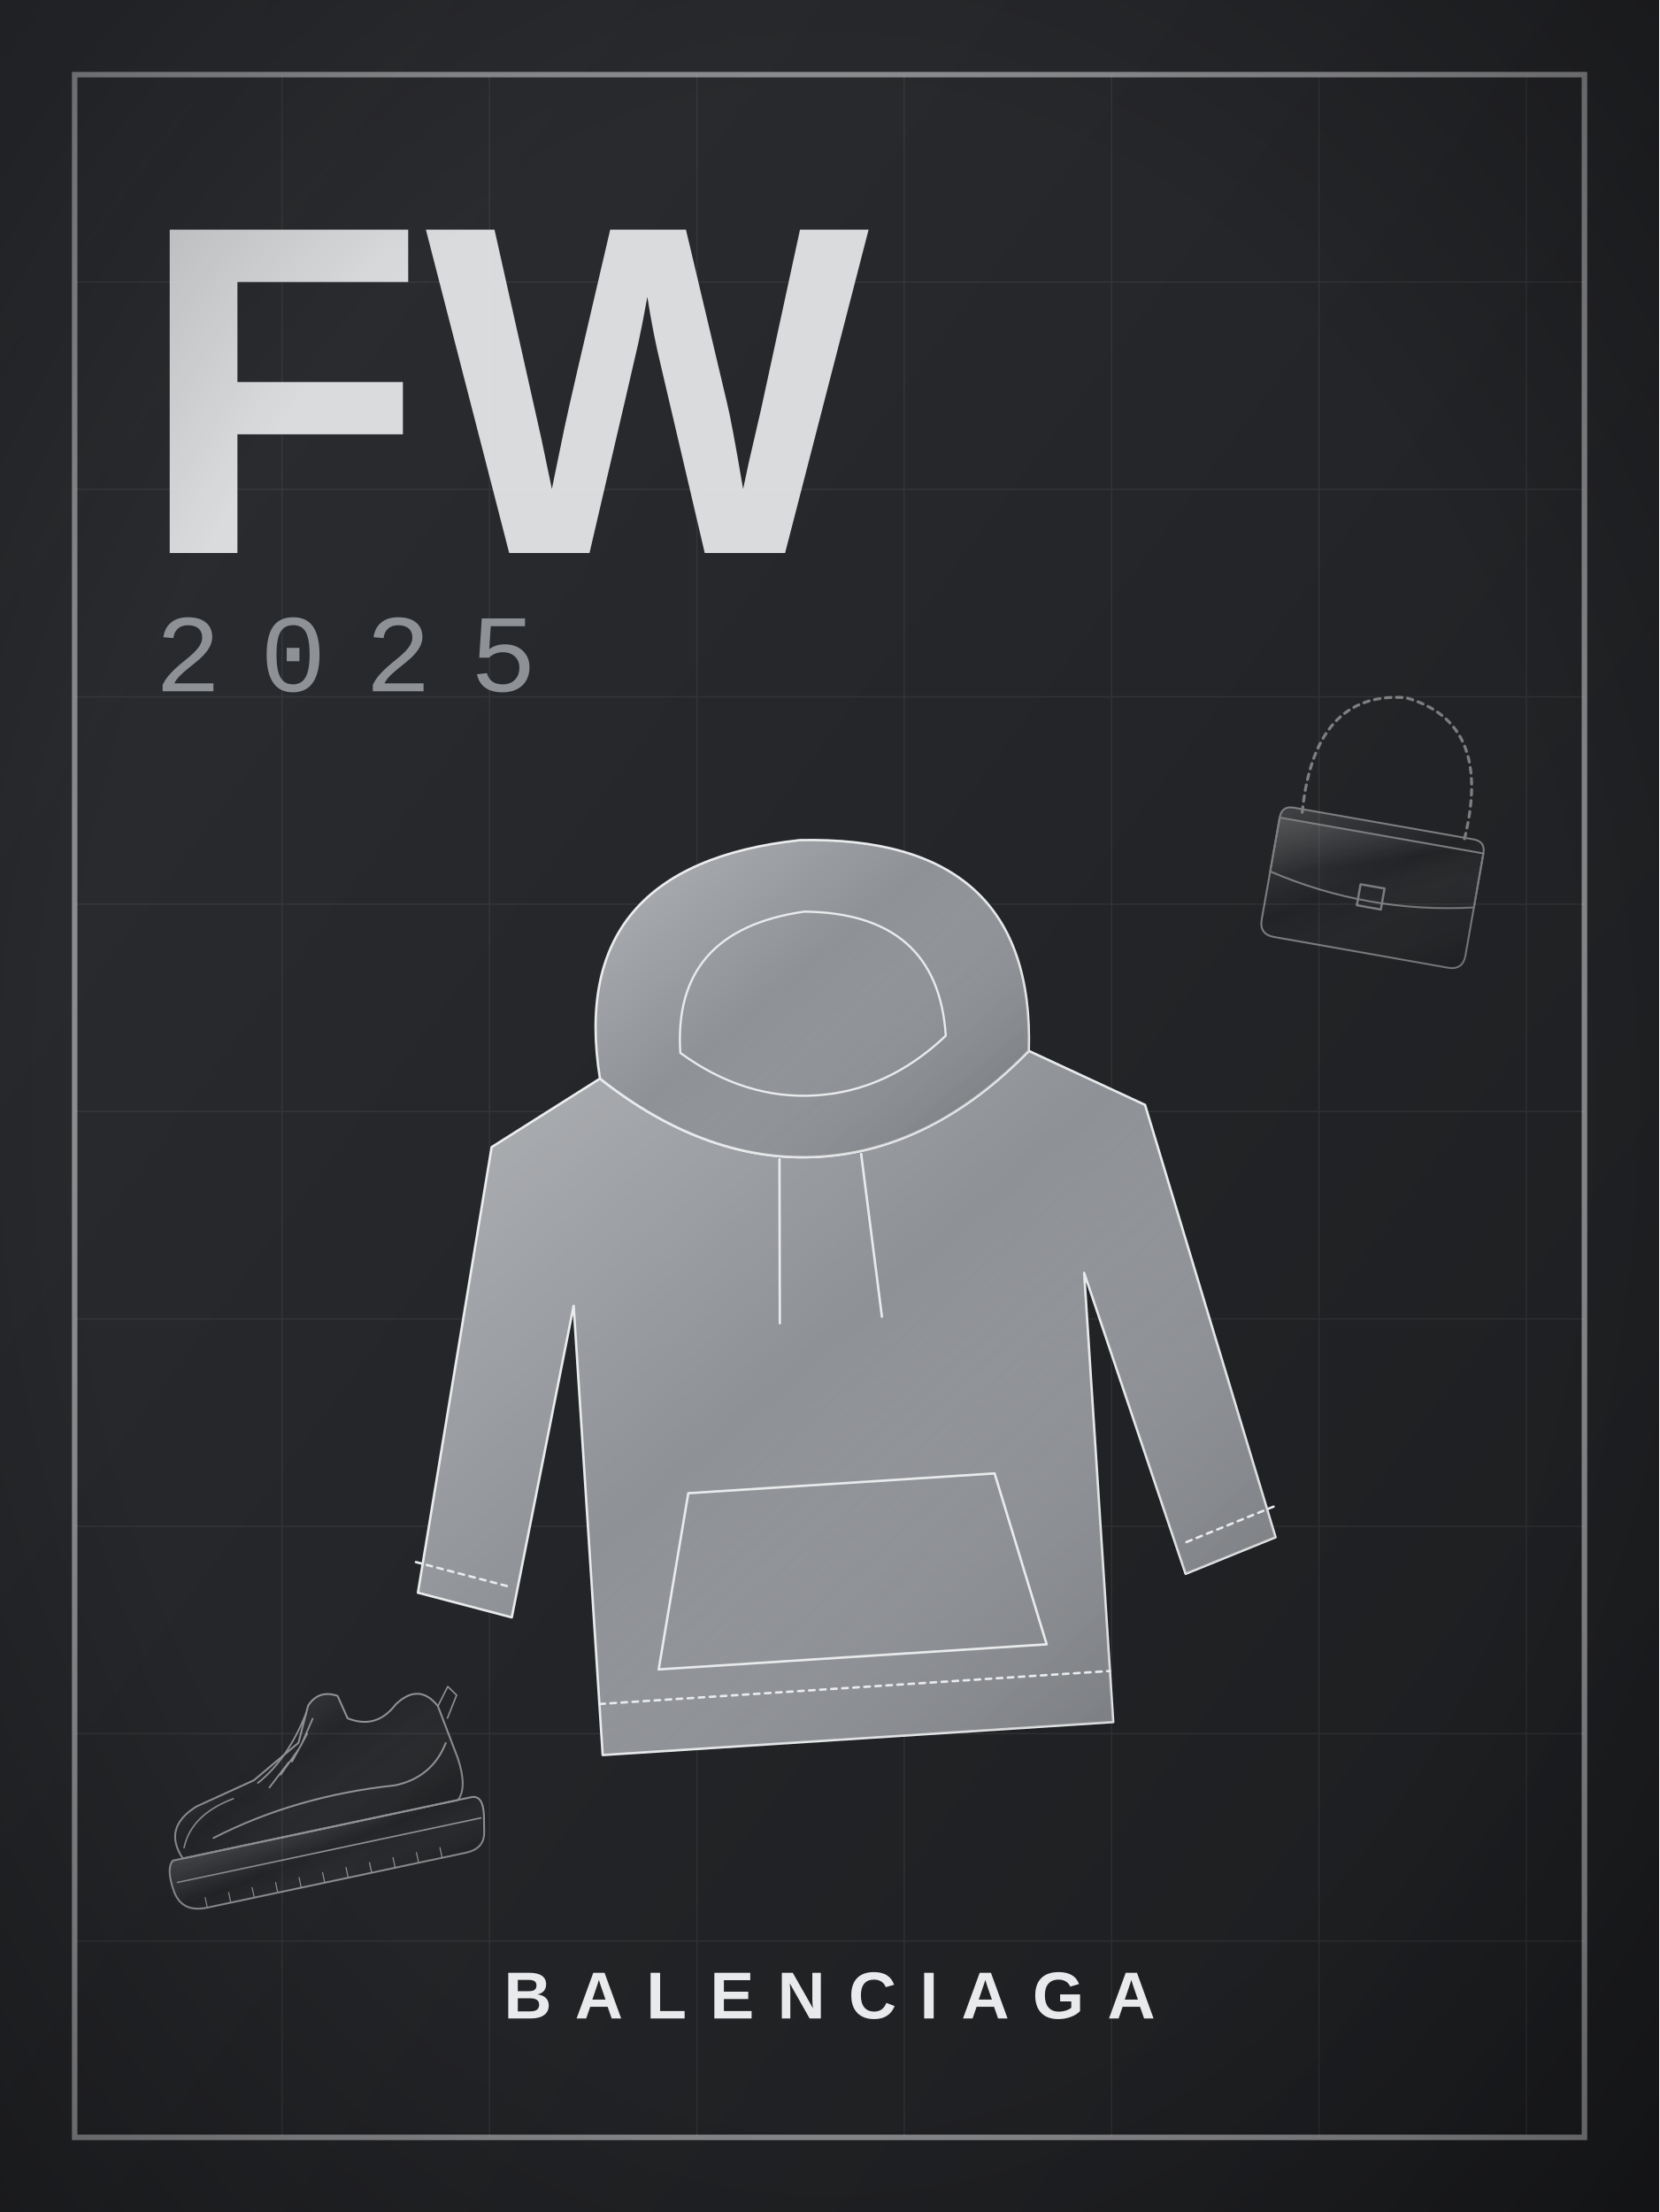
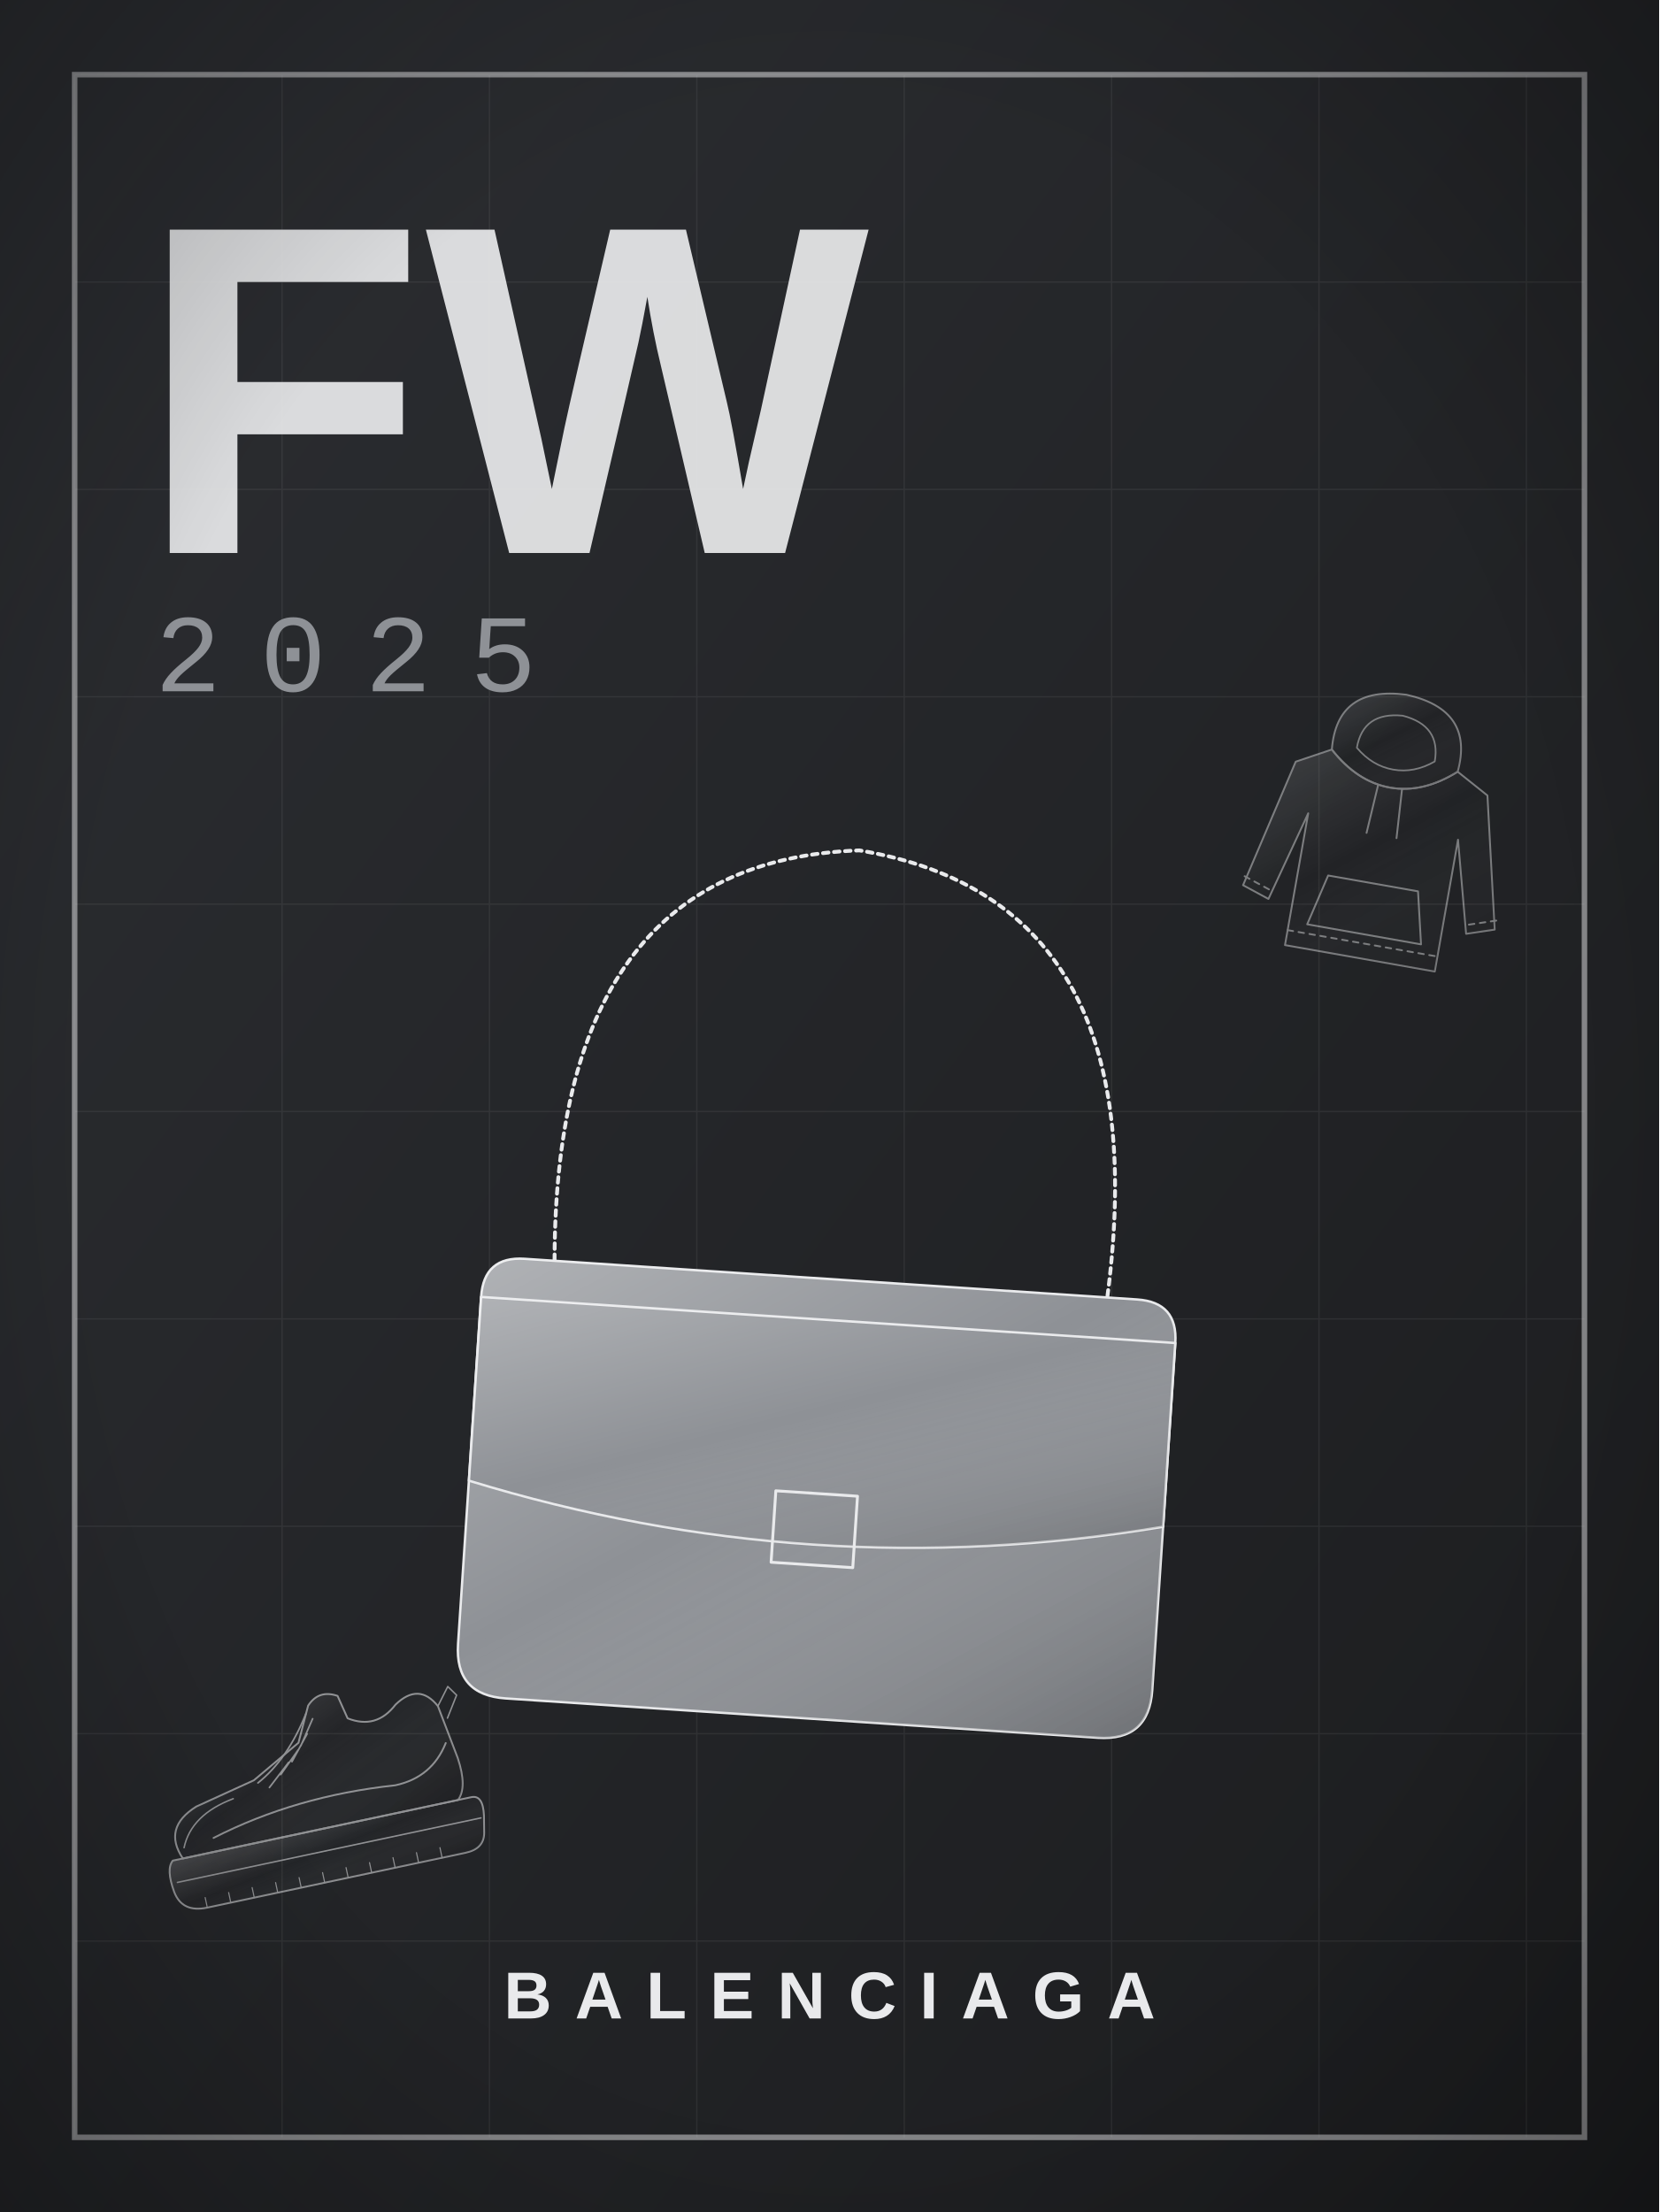
<svg xmlns="http://www.w3.org/2000/svg" viewBox="0 0 600 800" width="900" height="1200">
  <defs>
    <radialGradient id="bg" cx="50%" cy="42%" r="80%">
      <stop offset="0" stop-color="#2C2E32" />
      <stop offset="1" stop-color="#1B1C1E" />
    </radialGradient>
    <linearGradient id="bgd" x1="0" y1="0" x2="1" y2="1">
      <stop offset="0" stop-color="#2C2E32" />
      <stop offset="1" stop-color="#1B1C1E" />
    </linearGradient>
    <linearGradient id="sheen" x1="0" y1="0" x2="1" y2="1">
      <stop offset="0" stop-color="#fff" stop-opacity=".30" />
      <stop offset=".45" stop-color="#fff" stop-opacity="0" />
      <stop offset="1" stop-color="#000" stop-opacity=".22" />
    </linearGradient>
    <linearGradient id="multi" x1="0" y1="0" x2="1" y2="1">
      <stop offset="0" stop-color="#B3122E" />
      <stop offset=".35" stop-color="#C9A227" />
      <stop offset=".7" stop-color="#2F5D46" />
      <stop offset="1" stop-color="#3557A0" />
    </linearGradient>
    <radialGradient id="vig" cx="50%" cy="50%" r="75%">
      <stop offset=".6" stop-color="#000" stop-opacity="0" />
      <stop offset="1" stop-color="#000" stop-opacity=".35" />
    </radialGradient>
  </defs>
  <rect width="600" height="800" fill="url(#bgd)" />
  <path d="M27 27 L27 773 M102 27 L102 773 M177 27 L177 773 M252 27 L252 773 M327 27 L327 773 M402 27 L402 773 M477 27 L477 773 M552 27 L552 773 M27 27 L573 27 M27 102 L573 102 M27 177 L573 177 M27 252 L573 252 M27 327 L573 327 M27 402 L573 402 M27 477 L573 477 M27 552 L573 552 M27 627 L573 627 M27 702 L573 702 " stroke="#E9EAEC" stroke-width="0.5" opacity="0.07" />
  <rect x="27" y="27" width="546" height="746" fill="none" stroke="#E9EAEC" stroke-width="2" opacity="0.5" />
-   <g transform="translate(300 470) rotate(-3.7) scale(1.85) translate(-100 -100)">
-     <path d="M58 54 L36 66 L16 152 L34 158 L50 98 L50 186 L150 186 L150 98 L166 158 L184 152 L164 66 L142 54 Q122 72 100 72 Q78 72 58 54 Z" fill="#8E9196" stroke="#E9EAEC" stroke-width="1.3" stroke-linejoin="round" stroke-linecap="round" vector-effect="non-scaling-stroke" />
-     <path d="M58 54 L36 66 L16 152 L34 158 L50 98 L50 186 L150 186 L150 98 L166 158 L184 152 L164 66 L142 54 Q122 72 100 72 Q78 72 58 54 Z" fill="url(#sheen)" stroke="none" />
-     <path d="M58 54 Q54 12 100 10 Q146 12 142 54 Q122 72 100 72 Q78 72 58 54 Z" fill="#8E9196" stroke="#E9EAEC" stroke-width="1.3" stroke-linejoin="round" stroke-linecap="round" vector-effect="non-scaling-stroke" />
-     <path d="M58 54 Q54 12 100 10 Q146 12 142 54 Q122 72 100 72 Q78 72 58 54 Z" fill="url(#sheen)" stroke="none" />
-     <path d="M74 50 Q74 26 100 24 Q126 26 126 50 Q114 60 100 60 Q86 60 74 50 Z" fill="none" stroke="#E9EAEC" stroke-width="1.17" stroke-linejoin="round" stroke-linecap="round" vector-effect="non-scaling-stroke" />
-     <path d="M70 136 L130 136 L138 170 L62 170 Z" fill="none" stroke="#E9EAEC" stroke-width="1.3" stroke-linejoin="round" stroke-linecap="round" vector-effect="non-scaling-stroke" />
-     <path d="M92 72 L90 104 M108 72 L110 104" fill="none" stroke="#E9EAEC" stroke-width="1.3" stroke-linejoin="round" stroke-linecap="round" vector-effect="non-scaling-stroke" />
-     <path d="M50 176 L150 176 M16 146 L34 152 M184 146 L166 152" fill="none" stroke="#E9EAEC" stroke-width="1.3" stroke-dasharray="3 3" stroke-linejoin="round" stroke-linecap="round" vector-effect="non-scaling-stroke" />
+   <g transform="translate(300 470) rotate(3.8) scale(1.85) translate(-100 -100)">
+     <path d="M46 98 Q40 18 100 12 Q160 18 154 98" fill="none" stroke="#E9EAEC" stroke-width="2.08" stroke-dasharray="3 3" stroke-linejoin="round" stroke-linecap="round" vector-effect="non-scaling-stroke" />
+     <path d="M40 96 L160 96 Q168 96 168 104 L168 172 Q168 182 158 182 L42 182 Q32 182 32 172 L32 104 Q32 96 40 96 Z" fill="#8E9196" stroke="#E9EAEC" stroke-width="1.3" stroke-linejoin="round" stroke-linecap="round" vector-effect="non-scaling-stroke" />
+     <path d="M40 96 L160 96 Q168 96 168 104 L168 172 Q168 182 158 182 L42 182 Q32 182 32 172 L32 104 Q32 96 40 96 Z" fill="url(#sheen)" stroke="none" />
+     <path d="M32 104 L168 104 L168 140 Q100 156 32 140 Z" fill="#8E9196" stroke="#E9EAEC" stroke-width="1.3" stroke-linejoin="round" stroke-linecap="round" vector-effect="non-scaling-stroke" />
+     <path d="M32 104 L168 104 L168 140 Q100 156 32 140 Z" fill="url(#sheen)" stroke="none" />
+     <path d="M92 138 L108 138 L108 152 L92 152 Z" fill="none" stroke="#E9EAEC" stroke-width="1.56" stroke-linejoin="round" stroke-linecap="round" vector-effect="non-scaling-stroke" />
  </g>
  <g transform="translate(110 640) rotate(-12) scale(0.62) translate(-100 -100)" opacity="0.55">
    <path d="M20 136 Q12 116 34 108 L70 100 L100 84 L110 64 Q118 56 128 62 L131 76 Q146 86 160 74 Q176 64 184 80 L189 112 Q191 130 184 136 Z" fill="none" stroke="#E9EAEC" stroke-width="1" stroke-linejoin="round" stroke-linecap="round" vector-effect="non-scaling-stroke" />
    <path d="M20 136 Q12 116 34 108 L70 100 L100 84 L110 64 Q118 56 128 62 L131 76 Q146 86 160 74 Q176 64 184 80 L189 112 Q191 130 184 136 Z" fill="url(#sheen)" stroke="none" />
    <path d="M14 136 L192 136 Q199 136 197 148 L195 158 Q193 167 182 167 L28 167 Q13 167 11 154 Q9 140 14 136 Z" fill="none" stroke="#E9EAEC" stroke-width="1" stroke-linejoin="round" stroke-linecap="round" vector-effect="non-scaling-stroke" />
    <path d="M14 136 L192 136 Q199 136 197 148 L195 158 Q193 167 182 167 L28 167 Q13 167 11 154 Q9 140 14 136 Z" fill="url(#sheen)" stroke="none" />
    <path d="M14 149 L195 149" fill="none" stroke="#E9EAEC" stroke-width="0.8" stroke-linejoin="round" stroke-linecap="round" vector-effect="non-scaling-stroke" />
    <path d="M28 161 L28 167 M42 161 L42 167 M56 161 L56 167 M70 161 L70 167 M84 161 L84 167 M98 161 L98 167 M112 161 L112 167 M126 161 L126 167 M140 161 L140 167 M154 161 L154 167 M168 161 L168 167" fill="none" stroke="#E9EAEC" stroke-width="0.6" stroke-linejoin="round" stroke-linecap="round" vector-effect="non-scaling-stroke" />
    <path d="M72 102 Q92 92 108 68" fill="none" stroke="#E9EAEC" stroke-width="0.9" stroke-linejoin="round" stroke-linecap="round" vector-effect="non-scaling-stroke" />
    <path d="M78 106 L92 94 M86 100 L99 88 M94 94 L106 80 M101 86 L111 72" fill="none" stroke="#E9EAEC" stroke-width="0.9" stroke-linejoin="round" stroke-linecap="round" vector-effect="non-scaling-stroke" />
    <path d="M40 128 Q92 114 150 120 Q172 120 184 102" fill="none" stroke="#E9EAEC" stroke-width="1" stroke-linejoin="round" stroke-linecap="round" vector-effect="non-scaling-stroke" />
    <path d="M22 130 Q30 112 56 108" fill="none" stroke="#E9EAEC" stroke-width="0.8" stroke-linejoin="round" stroke-linecap="round" vector-effect="non-scaling-stroke" />
    <path d="M184 80 L192 70 L196 76 L188 88" fill="none" stroke="#E9EAEC" stroke-width="0.8" stroke-linejoin="round" stroke-linecap="round" vector-effect="non-scaling-stroke" />
  </g>
  <g transform="translate(500 300) rotate(10) scale(0.55) translate(-100 -100)" opacity="0.45">
-     <path d="M46 98 Q40 18 100 12 Q160 18 154 98" fill="none" stroke="#E9EAEC" stroke-width="1.6" stroke-dasharray="3 3" stroke-linejoin="round" stroke-linecap="round" vector-effect="non-scaling-stroke" />
-     <path d="M40 96 L160 96 Q168 96 168 104 L168 172 Q168 182 158 182 L42 182 Q32 182 32 172 L32 104 Q32 96 40 96 Z" fill="none" stroke="#E9EAEC" stroke-width="1" stroke-linejoin="round" stroke-linecap="round" vector-effect="non-scaling-stroke" />
-     <path d="M40 96 L160 96 Q168 96 168 104 L168 172 Q168 182 158 182 L42 182 Q32 182 32 172 L32 104 Q32 96 40 96 Z" fill="url(#sheen)" stroke="none" />
-     <path d="M32 104 L168 104 L168 140 Q100 156 32 140 Z" fill="none" stroke="#E9EAEC" stroke-width="1" stroke-linejoin="round" stroke-linecap="round" vector-effect="non-scaling-stroke" />
-     <path d="M32 104 L168 104 L168 140 Q100 156 32 140 Z" fill="url(#sheen)" stroke="none" />
-     <path d="M92 138 L108 138 L108 152 L92 152 Z" fill="none" stroke="#E9EAEC" stroke-width="1.2" stroke-linejoin="round" stroke-linecap="round" vector-effect="non-scaling-stroke" />
+     <path d="M58 54 L36 66 L16 152 L34 158 L50 98 L50 186 L150 186 L150 98 L166 158 L184 152 L164 66 L142 54 Q122 72 100 72 Q78 72 58 54 Z" fill="none" stroke="#E9EAEC" stroke-width="1" stroke-linejoin="round" stroke-linecap="round" vector-effect="non-scaling-stroke" />
+     <path d="M58 54 L36 66 L16 152 L34 158 L50 98 L50 186 L150 186 L150 98 L166 158 L184 152 L164 66 L142 54 Q122 72 100 72 Q78 72 58 54 Z" fill="url(#sheen)" stroke="none" />
+     <path d="M58 54 Q54 12 100 10 Q146 12 142 54 Q122 72 100 72 Q78 72 58 54 Z" fill="none" stroke="#E9EAEC" stroke-width="1" stroke-linejoin="round" stroke-linecap="round" vector-effect="non-scaling-stroke" />
+     <path d="M58 54 Q54 12 100 10 Q146 12 142 54 Q122 72 100 72 Q78 72 58 54 Z" fill="url(#sheen)" stroke="none" />
+     <path d="M74 50 Q74 26 100 24 Q126 26 126 50 Q114 60 100 60 Q86 60 74 50 Z" fill="none" stroke="#E9EAEC" stroke-width="0.9" stroke-linejoin="round" stroke-linecap="round" vector-effect="non-scaling-stroke" />
+     <path d="M70 136 L130 136 L138 170 L62 170 Z" fill="none" stroke="#E9EAEC" stroke-width="1" stroke-linejoin="round" stroke-linecap="round" vector-effect="non-scaling-stroke" />
+     <path d="M92 72 L90 104 M108 72 L110 104" fill="none" stroke="#E9EAEC" stroke-width="1" stroke-linejoin="round" stroke-linecap="round" vector-effect="non-scaling-stroke" />
+     <path d="M50 176 L150 176 M16 146 L34 152 M184 146 L166 152" fill="none" stroke="#E9EAEC" stroke-width="1" stroke-dasharray="3 3" stroke-linejoin="round" stroke-linecap="round" vector-effect="non-scaling-stroke" />
  </g>
  <text x="50" y="200" font-family="Arial, Helvetica, sans-serif" font-weight="700" font-size="170" fill="#E9EAEC" opacity="0.92">FW</text>
  <text x="56" y="250" font-family="'Courier New', monospace" font-size="40" letter-spacing="14" fill="#8E9196">2025</text>
  <g>
    <text x="300" y="730" text-anchor="middle" font-size="24" fill="#E9EAEC" font-family="Arial, Helvetica, sans-serif" font-weight="700" letter-spacing="8.4">BALENCIAGA</text>
  </g>
  <rect width="600" height="800" fill="url(#vig)" />
</svg>
